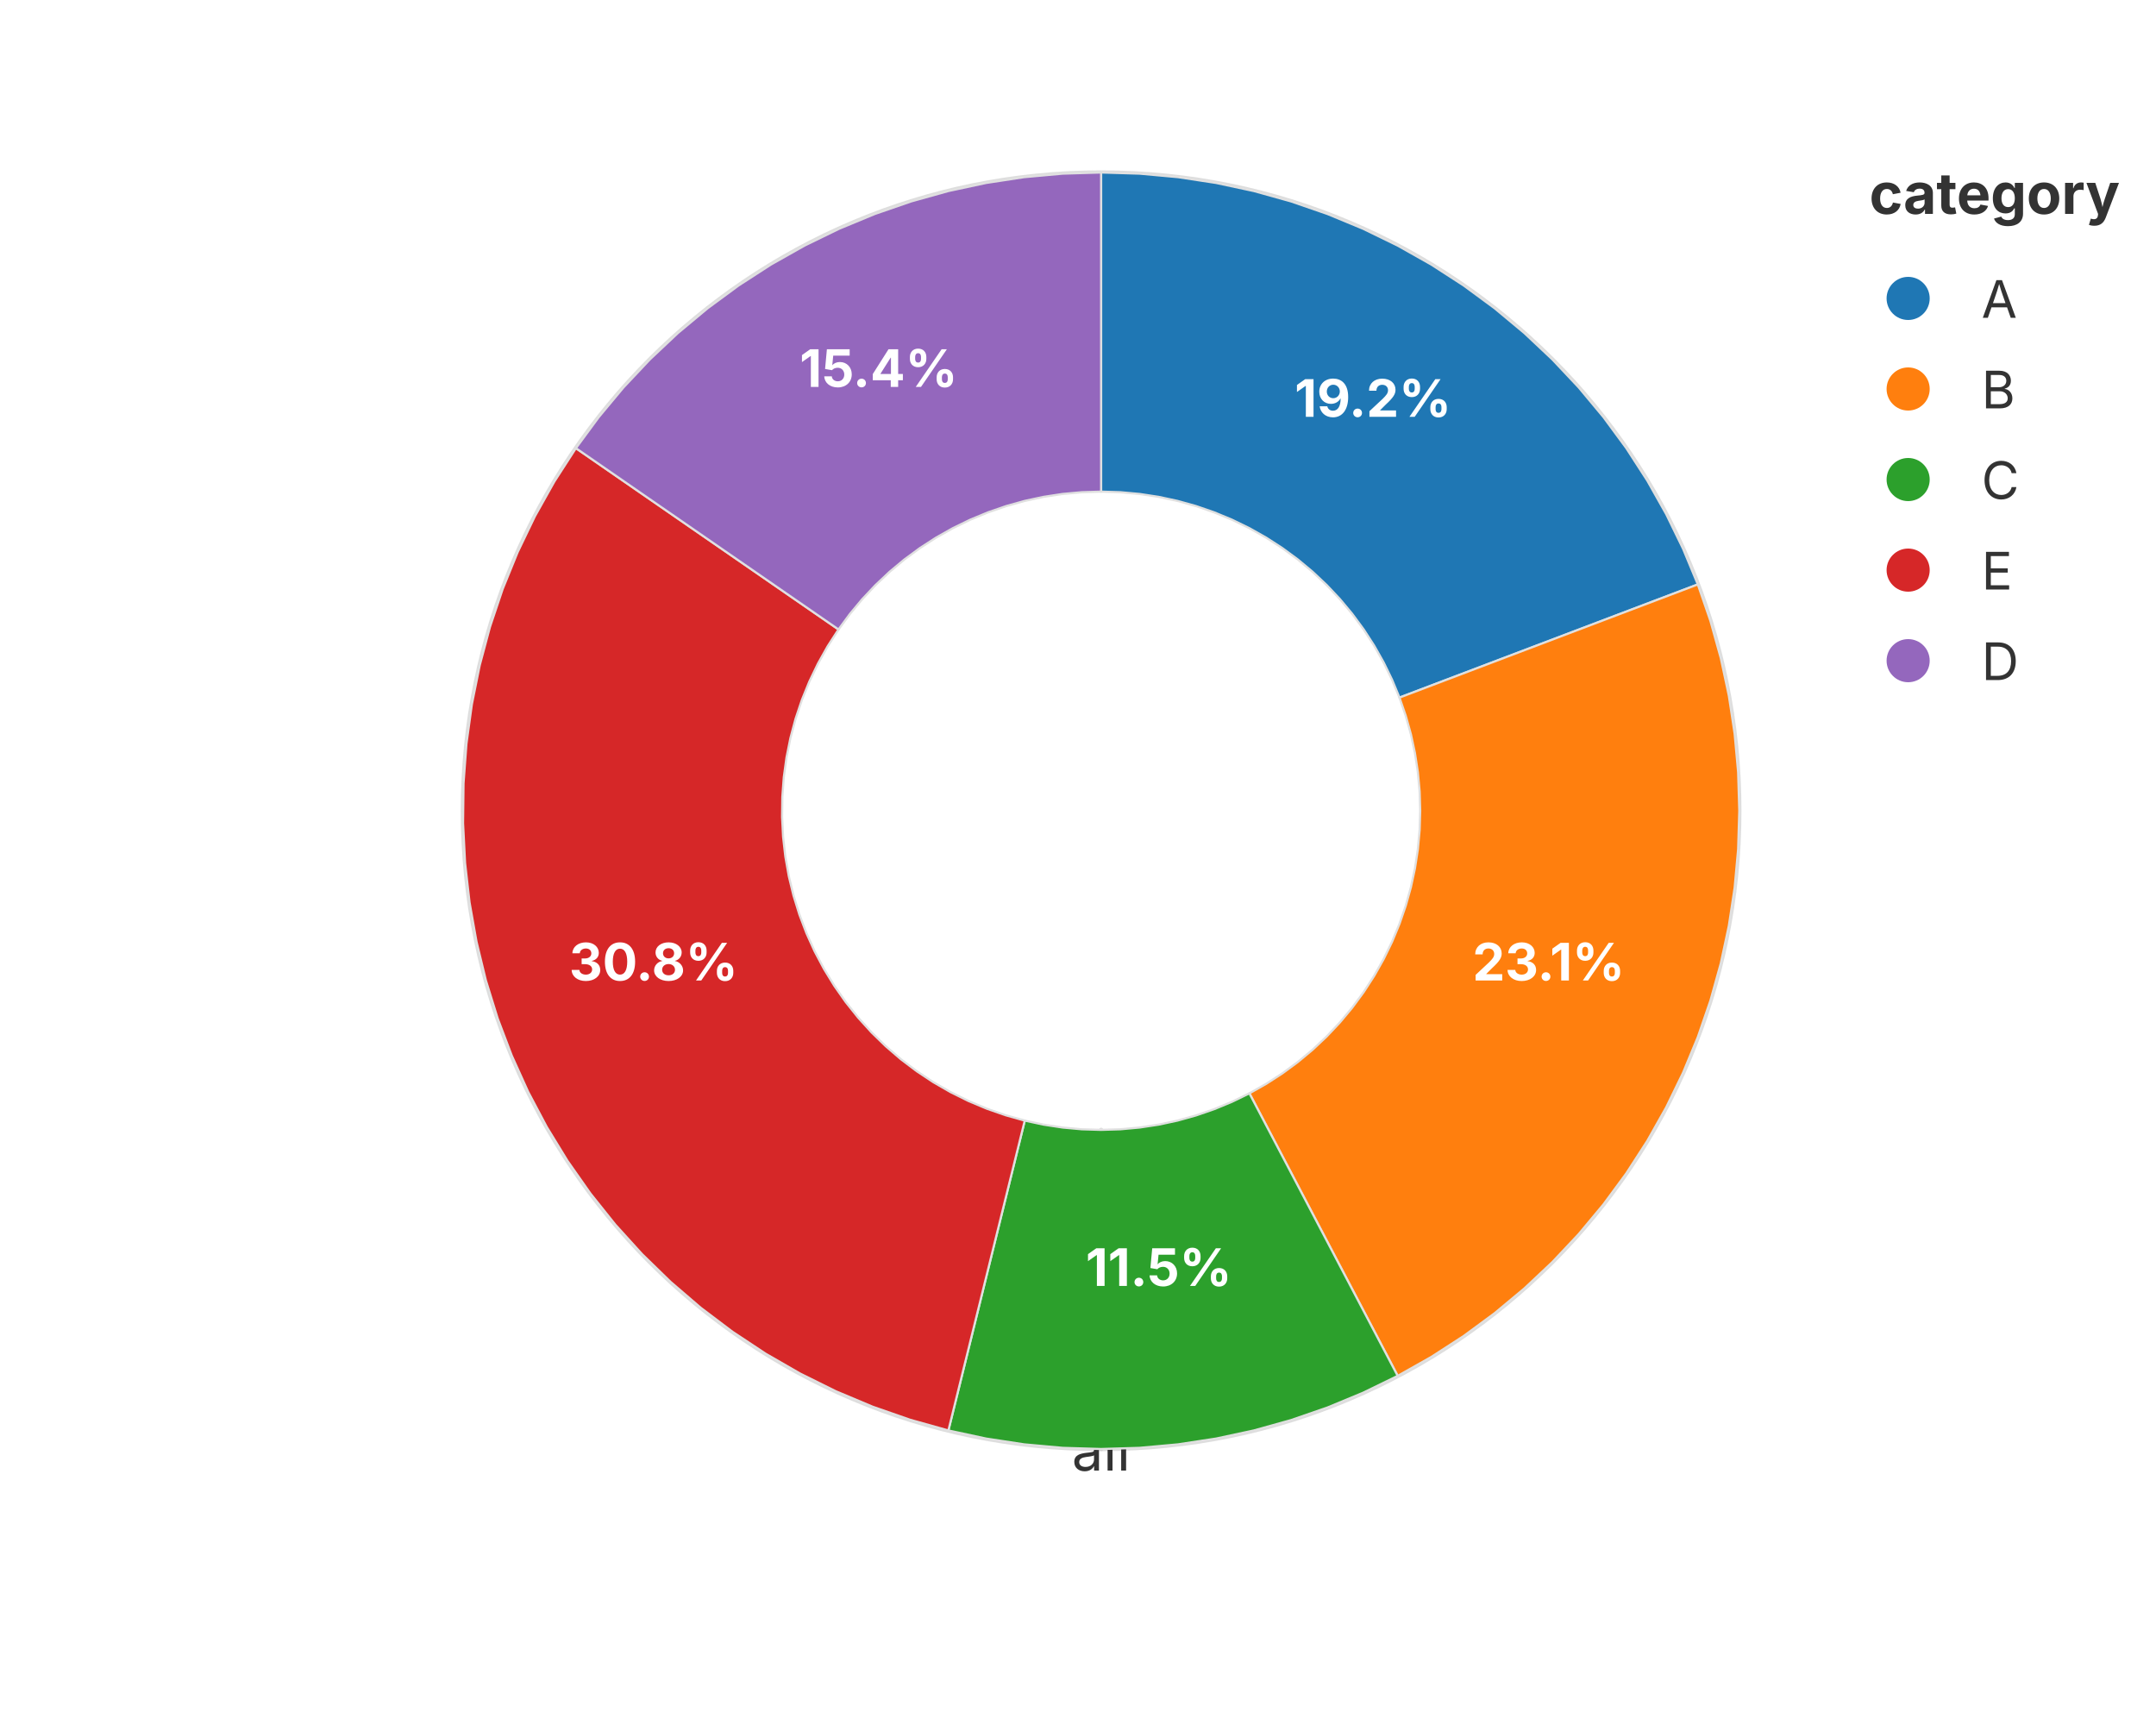
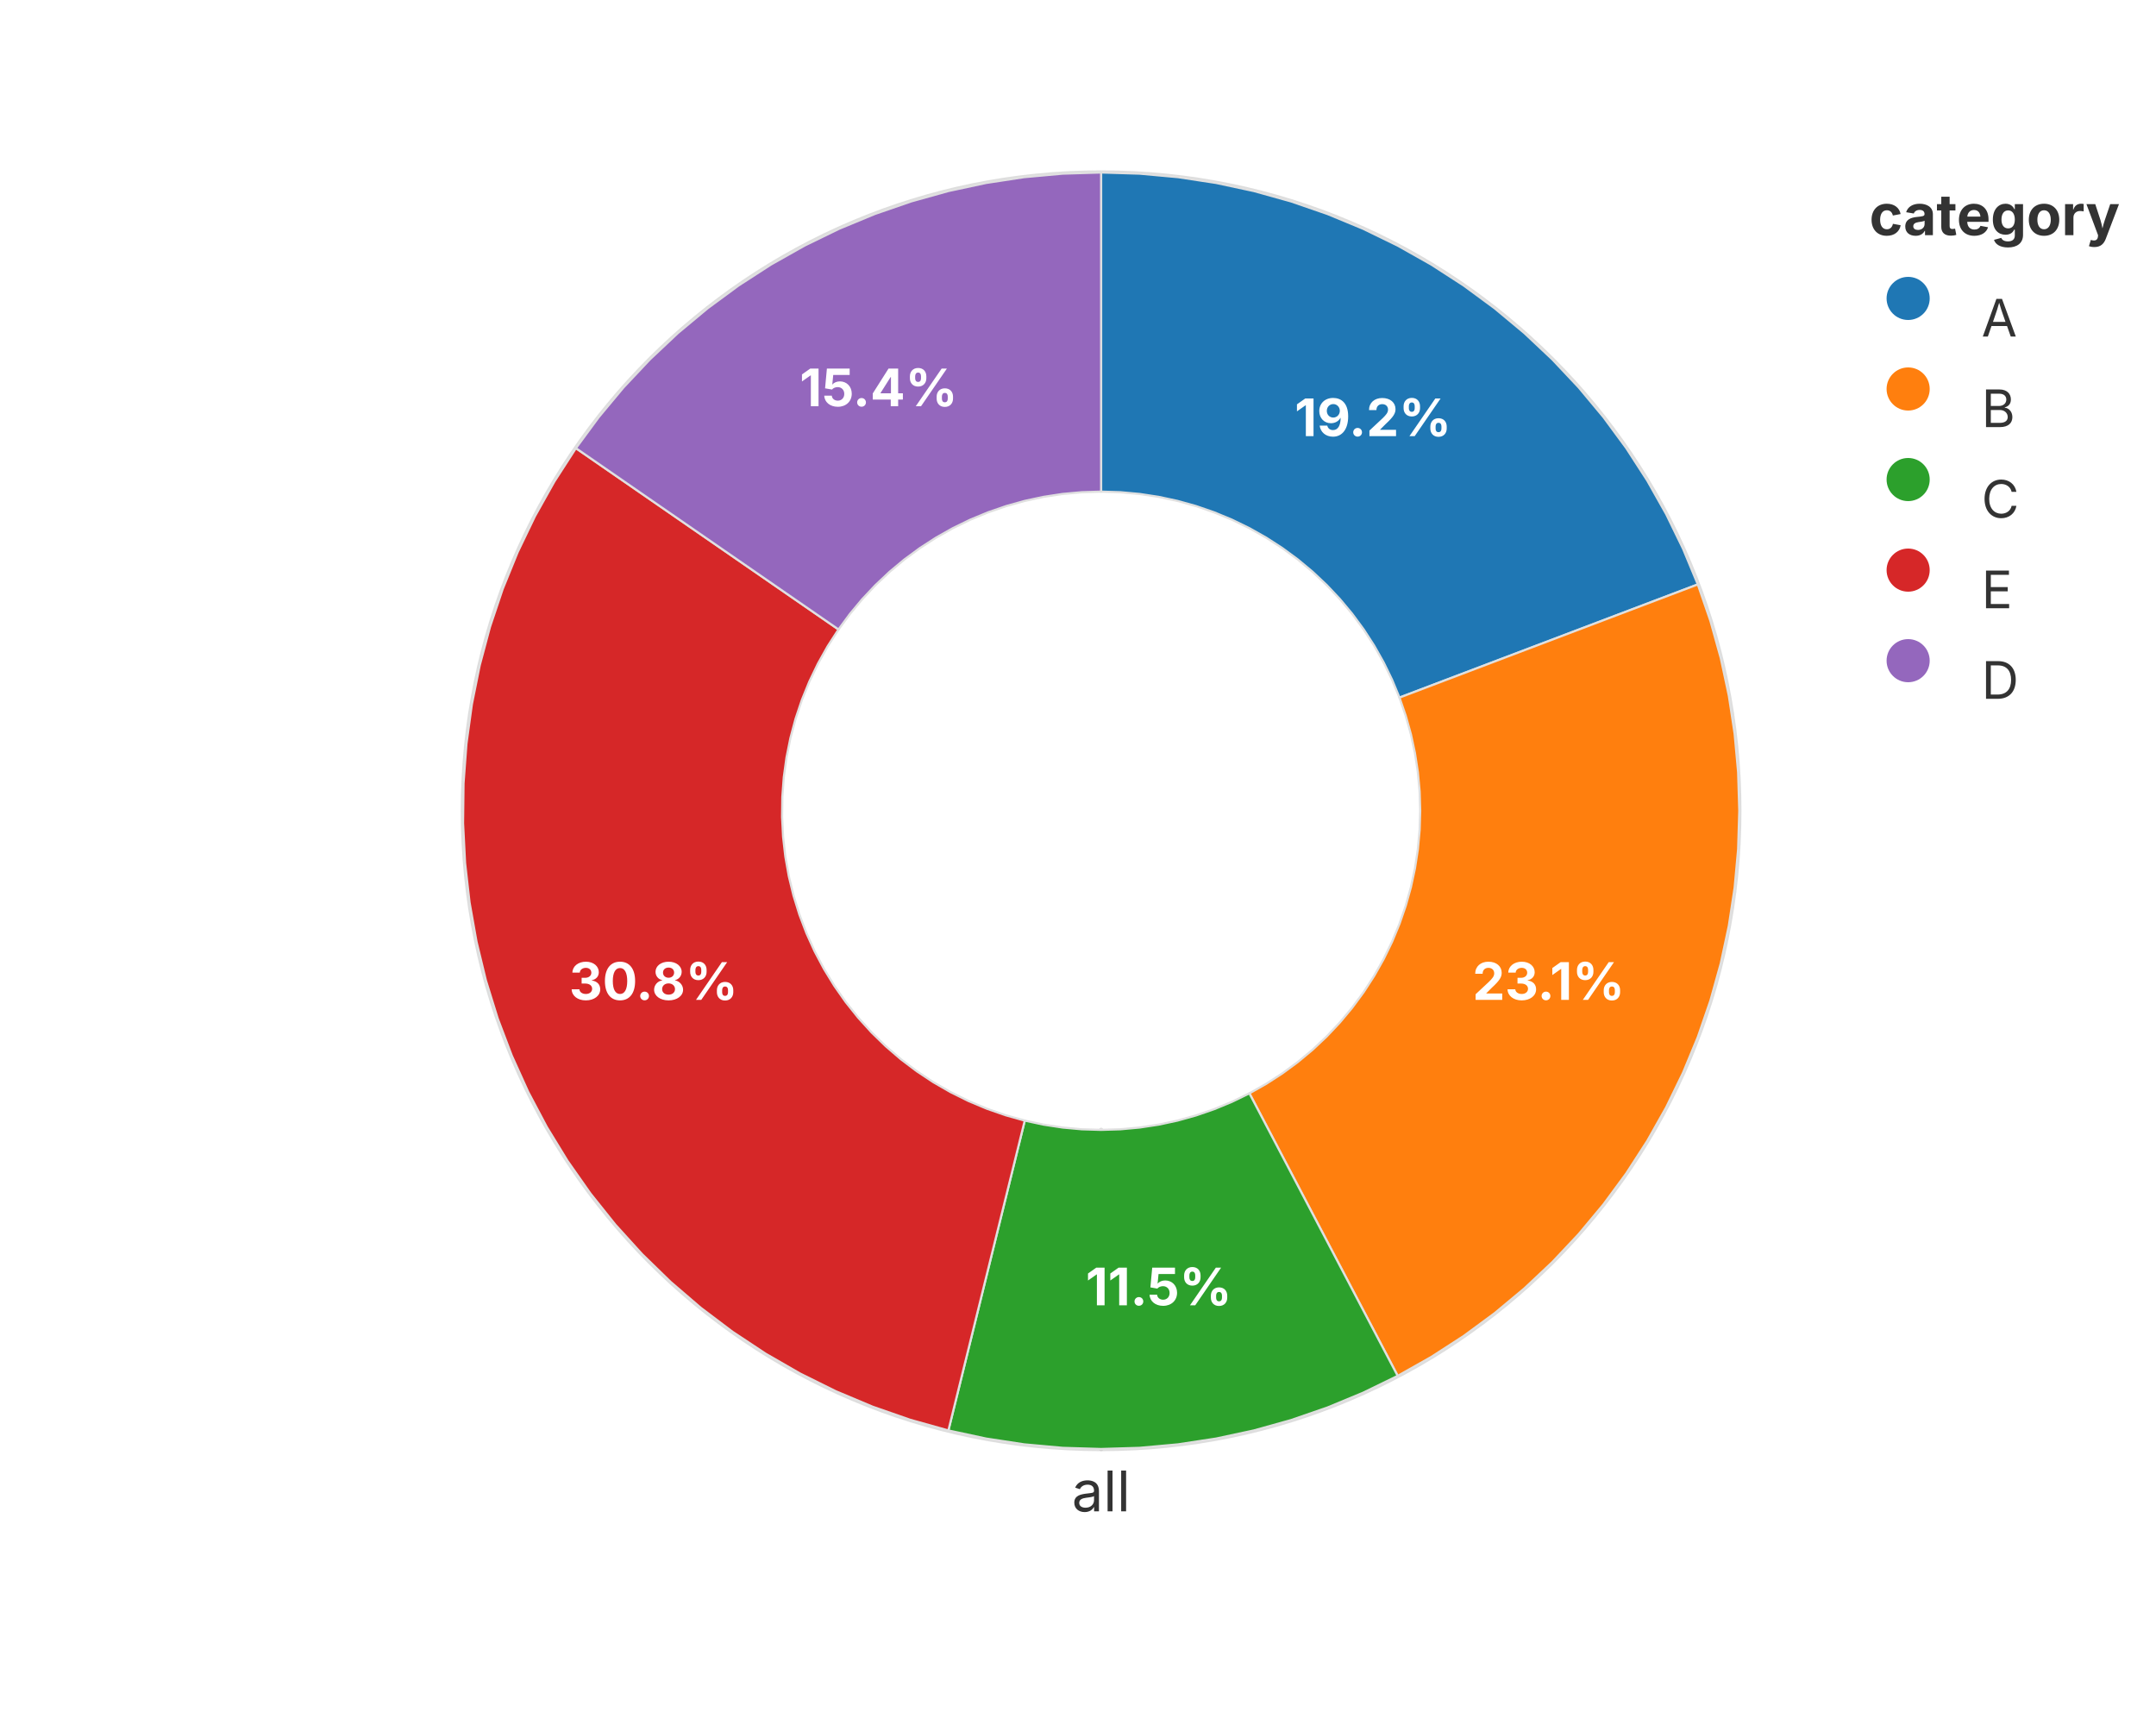
<svg xmlns="http://www.w3.org/2000/svg" width="500" height="400" viewBox="0 0 500 400">
  <rect x="0.000" y="0.000" width="500.000" height="400.000" fill="rgba(255,255,255,1.000)" stroke="none" stroke-width="0.000" fill-opacity="1.000" stroke-opacity="1.000" />
  <circle cx="255.360" cy="188.000" r="148.000" fill="none" stroke="rgba(189,189,189,1.000)" stroke-width="1.000" fill-opacity="0.500" stroke-opacity="0.500" />
  <path d="M 255.360 262.000 L 255.360 336.000" stroke="rgba(189,189,189,1.000)" stroke-width="1.000" stroke-opacity="0.500" fill="none" stroke-linejoin="round" stroke-linecap="round" />
-   <text x="255.360" y="341.000" font-size="13.0" font-family="Inter, -apple-system, BlinkMacSystemFont, 'Segoe UI', Roboto, Helvetica, Arial, 'PingFang SC', 'Microsoft YaHei', Ubuntu, Cantarell, 'Noto Sans', sans-serif" fill="rgba(51,51,51,1.000)" fill-opacity="1.000" text-anchor="middle" font-weight="normal" dominant_baseline="hanging" transform="rotate(0 255.360 341.000)">all</text>
+   <text x="255.360" y="341.000" font-size="13.0" font-family="Inter, -apple-system, BlinkMacSystemFont, 'Segoe UI', Roboto, Helvetica, Arial, 'PingFang SC', 'Microsoft YaHei', Ubuntu, Cantarell, 'Noto Sans', sans-serif" fill="rgba(51,51,51,1.000)" fill-opacity="1.000" text-anchor="middle" font-weight="normal" dominant-baseline="hanging" transform="rotate(0 255.360 341.000)">all</text>
  <polygon points="255.360,114.000 255.360,40.000 264.296,40.270 273.199,41.079 282.038,42.424 290.779,44.301 299.390,46.701 307.842,49.618 316.101,53.039 324.139,56.953 331.926,61.344 339.434,66.198 346.634,71.497 353.502,77.220 360.012,83.348 366.140,89.858 371.863,96.726 377.162,103.926 382.016,111.434 386.408,119.221 390.321,127.259 393.742,135.518 324.551,161.759 322.841,157.629 320.884,153.610 318.688,149.717 316.261,145.963 313.612,142.363 310.750,138.929 307.686,135.674 304.431,132.610 300.997,129.748 297.397,127.099 293.643,124.672 289.750,122.476 285.731,120.519 281.601,118.809 277.375,117.351 273.069,116.150 268.699,115.212 264.280,114.540 259.828,114.135" fill="rgba(31,119,180,1.000)" stroke="rgba(224,224,224,1.000)" stroke-width="0.500" fill-opacity="1.000" stroke-opacity="1.000" />
-   <text x="318.415" y="96.649" font-size="12.0" font-family="Inter, -apple-system, BlinkMacSystemFont, 'Segoe UI', Roboto, Helvetica, Arial, 'PingFang SC', 'Microsoft YaHei', Ubuntu, Cantarell, 'Noto Sans', sans-serif" fill="rgba(255,255,255,1.000)" fill-opacity="1.000" text-anchor="middle" font-weight="bold" dominant_baseline="middle" transform="rotate(0 318.415 96.649)">19.2%</text>
+   <text x="318.415" y="96.649" font-size="12.0" font-family="Inter, -apple-system, BlinkMacSystemFont, 'Segoe UI', Roboto, Helvetica, Arial, 'PingFang SC', 'Microsoft YaHei', Ubuntu, Cantarell, 'Noto Sans', sans-serif" fill="rgba(255,255,255,1.000)" fill-opacity="1.000" text-anchor="middle" font-weight="bold" dominant-baseline="middle" transform="rotate(0 318.415 96.649)">19.2%</text>
  <polygon points="324.551,161.759 393.742,135.518 396.659,143.970 399.059,152.581 400.936,161.322 402.281,170.161 403.090,179.064 403.360,188.000 403.090,196.936 402.281,205.839 400.936,214.678 399.059,223.419 396.659,232.030 393.742,240.482 390.321,248.741 386.408,256.779 382.016,264.566 377.162,272.074 371.863,279.274 366.140,286.142 360.012,292.652 353.502,298.780 346.634,304.503 339.434,309.802 331.926,314.656 324.139,319.047 289.750,253.524 293.643,251.328 297.397,248.901 300.997,246.252 304.431,243.390 307.686,240.326 310.750,237.071 313.612,233.637 316.261,230.037 318.688,226.283 320.884,222.390 322.841,218.371 324.551,214.241 326.009,210.015 327.210,205.709 328.148,201.339 328.820,196.920 329.225,192.468 329.360,188.000 329.225,183.532 328.820,179.080 328.148,174.661 327.210,170.291 326.009,165.985" fill="rgba(255,127,14,1.000)" stroke="rgba(224,224,224,1.000)" stroke-width="0.500" fill-opacity="1.000" stroke-opacity="1.000" />
-   <text x="359.147" y="227.361" font-size="12.0" font-family="Inter, -apple-system, BlinkMacSystemFont, 'Segoe UI', Roboto, Helvetica, Arial, 'PingFang SC', 'Microsoft YaHei', Ubuntu, Cantarell, 'Noto Sans', sans-serif" fill="rgba(255,255,255,1.000)" fill-opacity="1.000" text-anchor="middle" font-weight="bold" dominant_baseline="middle" transform="rotate(0 359.147 227.361)">23.1%</text>
+   <text x="359.147" y="227.361" font-size="12.0" font-family="Inter, -apple-system, BlinkMacSystemFont, 'Segoe UI', Roboto, Helvetica, Arial, 'PingFang SC', 'Microsoft YaHei', Ubuntu, Cantarell, 'Noto Sans', sans-serif" fill="rgba(255,255,255,1.000)" fill-opacity="1.000" text-anchor="middle" font-weight="bold" dominant-baseline="middle" transform="rotate(0 359.147 227.361)">23.1%</text>
  <polygon points="289.750,253.524 324.139,319.047 316.101,322.961 307.842,326.382 299.390,329.299 290.779,331.699 282.038,333.576 273.199,334.921 264.296,335.730 255.360,336.000 246.424,335.730 237.521,334.921 228.682,333.576 219.941,331.699 237.651,259.850 242.021,260.788 246.440,261.460 250.892,261.865 255.360,262.000 259.828,261.865 264.280,261.460 268.699,260.788 273.069,259.850 277.375,258.649 281.601,257.191 285.731,255.481" fill="rgba(44,160,44,1.000)" stroke="rgba(224,224,224,1.000)" stroke-width="0.500" fill-opacity="1.000" stroke-opacity="1.000" />
-   <text x="268.740" y="298.191" font-size="12.0" font-family="Inter, -apple-system, BlinkMacSystemFont, 'Segoe UI', Roboto, Helvetica, Arial, 'PingFang SC', 'Microsoft YaHei', Ubuntu, Cantarell, 'Noto Sans', sans-serif" fill="rgba(255,255,255,1.000)" fill-opacity="1.000" text-anchor="middle" font-weight="bold" dominant_baseline="middle" transform="rotate(0 268.740 298.191)">11.5%</text>
+   <text x="268.740" y="298.191" font-size="12.0" font-family="Inter, -apple-system, BlinkMacSystemFont, 'Segoe UI', Roboto, Helvetica, Arial, 'PingFang SC', 'Microsoft YaHei', Ubuntu, Cantarell, 'Noto Sans', sans-serif" fill="rgba(255,255,255,1.000)" fill-opacity="1.000" text-anchor="middle" font-weight="bold" dominant-baseline="middle" transform="rotate(0 268.740 298.191)">11.5%</text>
  <polygon points="237.651,259.850 219.941,331.699 211.054,329.213 202.339,326.177 193.831,322.604 185.561,318.507 177.563,313.904 169.868,308.810 162.505,303.247 155.503,297.236 148.889,290.800 142.689,283.965 136.927,276.756 131.626,269.202 126.805,261.333 122.485,253.178 118.681,244.770 115.409,236.142 112.680,227.326 110.507,218.357 108.896,209.270 107.856,200.101 107.388,190.884 107.496,181.656 108.179,172.453 109.434,163.311 111.256,154.264 113.639,145.348 116.573,136.599 120.046,128.049 124.045,119.732 128.555,111.681 133.558,103.926 194.459,145.963 191.958,149.840 189.703,153.866 187.703,158.025 185.966,162.299 184.499,166.674 183.308,171.132 182.397,175.655 181.769,180.227 181.428,184.828 181.374,189.442 181.608,194.050 182.128,198.635 182.933,203.179 184.020,207.663 185.384,212.071 187.021,216.385 188.922,220.589 191.083,224.666 193.493,228.601 196.144,232.378 199.024,235.982 202.124,239.400 205.431,242.618 208.932,245.624 212.614,248.405 216.462,250.952 220.461,253.254 224.595,255.302 228.850,257.088 233.207,258.606" fill="rgba(214,39,40,1.000)" stroke="rgba(224,224,224,1.000)" stroke-width="0.500" fill-opacity="1.000" stroke-opacity="1.000" />
-   <text x="151.573" y="227.361" font-size="12.0" font-family="Inter, -apple-system, BlinkMacSystemFont, 'Segoe UI', Roboto, Helvetica, Arial, 'PingFang SC', 'Microsoft YaHei', Ubuntu, Cantarell, 'Noto Sans', sans-serif" fill="rgba(255,255,255,1.000)" fill-opacity="1.000" text-anchor="middle" font-weight="bold" dominant_baseline="middle" transform="rotate(0 151.573 227.361)">30.8%</text>
+   <text x="151.573" y="227.361" font-size="12.0" font-family="Inter, -apple-system, BlinkMacSystemFont, 'Segoe UI', Roboto, Helvetica, Arial, 'PingFang SC', 'Microsoft YaHei', Ubuntu, Cantarell, 'Noto Sans', sans-serif" fill="rgba(255,255,255,1.000)" fill-opacity="1.000" text-anchor="middle" font-weight="bold" dominant-baseline="middle" transform="rotate(0 151.573 227.361)">30.8%</text>
  <polygon points="194.459,145.963 133.558,103.926 138.857,96.726 144.580,89.858 150.708,83.348 157.218,77.220 164.086,71.497 171.286,66.198 178.794,61.344 186.581,56.953 194.619,53.039 202.878,49.618 211.330,46.701 219.941,44.301 228.682,42.424 237.521,41.079 246.424,40.270 255.360,40.000 255.360,114.000 250.892,114.135 246.440,114.540 242.021,115.212 237.651,116.150 233.345,117.351 229.119,118.809 224.989,120.519 220.970,122.476 217.077,124.672 213.323,127.099 209.723,129.748 206.289,132.610 203.034,135.674 199.970,138.929 197.108,142.363" fill="rgba(148,103,189,1.000)" stroke="rgba(224,224,224,1.000)" stroke-width="0.500" fill-opacity="1.000" stroke-opacity="1.000" />
-   <text x="203.776" y="89.714" font-size="12.0" font-family="Inter, -apple-system, BlinkMacSystemFont, 'Segoe UI', Roboto, Helvetica, Arial, 'PingFang SC', 'Microsoft YaHei', Ubuntu, Cantarell, 'Noto Sans', sans-serif" fill="rgba(255,255,255,1.000)" fill-opacity="1.000" text-anchor="middle" font-weight="bold" dominant_baseline="middle" transform="rotate(0 203.776 89.714)">15.4%</text>
-   <text x="433.520" y="49.600" font-size="13.2" font-family="Inter, -apple-system, BlinkMacSystemFont, 'Segoe UI', Roboto, Helvetica, Arial, 'PingFang SC', 'Microsoft YaHei', Ubuntu, Cantarell, 'Noto Sans', sans-serif" fill="rgba(51,51,51,1.000)" fill-opacity="1.000" text-anchor="start" font-weight="bold" dominant_baseline="middle" transform="rotate(0 433.520 49.600)">category</text>
+   <text x="203.776" y="89.714" font-size="12.0" font-family="Inter, -apple-system, BlinkMacSystemFont, 'Segoe UI', Roboto, Helvetica, Arial, 'PingFang SC', 'Microsoft YaHei', Ubuntu, Cantarell, 'Noto Sans', sans-serif" fill="rgba(255,255,255,1.000)" fill-opacity="1.000" text-anchor="middle" font-weight="bold" dominant-baseline="middle" transform="rotate(0 203.776 89.714)">15.4%</text>
+   <text x="433.520" y="49.600" font-size="13.2" font-family="Inter, -apple-system, BlinkMacSystemFont, 'Segoe UI', Roboto, Helvetica, Arial, 'PingFang SC', 'Microsoft YaHei', Ubuntu, Cantarell, 'Noto Sans', sans-serif" fill="rgba(51,51,51,1.000)" fill-opacity="1.000" text-anchor="start" font-weight="bold" dominant-baseline="middle" transform="rotate(0 433.520 49.600)">category</text>
  <circle cx="442.520" cy="69.200" r="5.000" fill="rgba(31,119,180,1.000)" stroke="none" stroke-width="0.000" fill-opacity="1.000" stroke-opacity="1.000" />
-   <text x="459.520" y="73.700" font-size="12.0" font-family="Inter, -apple-system, BlinkMacSystemFont, 'Segoe UI', Roboto, Helvetica, Arial, 'PingFang SC', 'Microsoft YaHei', Ubuntu, Cantarell, 'Noto Sans', sans-serif" fill="rgba(51,51,51,1.000)" fill-opacity="1.000" text-anchor="start" font-weight="normal" dominant_baseline="middle" transform="rotate(0 459.520 73.700)">A</text>
+   <text x="459.520" y="73.700" font-size="12.0" font-family="Inter, -apple-system, BlinkMacSystemFont, 'Segoe UI', Roboto, Helvetica, Arial, 'PingFang SC', 'Microsoft YaHei', Ubuntu, Cantarell, 'Noto Sans', sans-serif" fill="rgba(51,51,51,1.000)" fill-opacity="1.000" text-anchor="start" font-weight="normal" dominant-baseline="middle" transform="rotate(0 459.520 73.700)">A</text>
  <circle cx="442.520" cy="90.200" r="5.000" fill="rgba(255,127,14,1.000)" stroke="none" stroke-width="0.000" fill-opacity="1.000" stroke-opacity="1.000" />
-   <text x="459.520" y="94.700" font-size="12.0" font-family="Inter, -apple-system, BlinkMacSystemFont, 'Segoe UI', Roboto, Helvetica, Arial, 'PingFang SC', 'Microsoft YaHei', Ubuntu, Cantarell, 'Noto Sans', sans-serif" fill="rgba(51,51,51,1.000)" fill-opacity="1.000" text-anchor="start" font-weight="normal" dominant_baseline="middle" transform="rotate(0 459.520 94.700)">B</text>
+   <text x="459.520" y="94.700" font-size="12.0" font-family="Inter, -apple-system, BlinkMacSystemFont, 'Segoe UI', Roboto, Helvetica, Arial, 'PingFang SC', 'Microsoft YaHei', Ubuntu, Cantarell, 'Noto Sans', sans-serif" fill="rgba(51,51,51,1.000)" fill-opacity="1.000" text-anchor="start" font-weight="normal" dominant-baseline="middle" transform="rotate(0 459.520 94.700)">B</text>
  <circle cx="442.520" cy="111.200" r="5.000" fill="rgba(44,160,44,1.000)" stroke="none" stroke-width="0.000" fill-opacity="1.000" stroke-opacity="1.000" />
-   <text x="459.520" y="115.700" font-size="12.0" font-family="Inter, -apple-system, BlinkMacSystemFont, 'Segoe UI', Roboto, Helvetica, Arial, 'PingFang SC', 'Microsoft YaHei', Ubuntu, Cantarell, 'Noto Sans', sans-serif" fill="rgba(51,51,51,1.000)" fill-opacity="1.000" text-anchor="start" font-weight="normal" dominant_baseline="middle" transform="rotate(0 459.520 115.700)">C</text>
+   <text x="459.520" y="115.700" font-size="12.0" font-family="Inter, -apple-system, BlinkMacSystemFont, 'Segoe UI', Roboto, Helvetica, Arial, 'PingFang SC', 'Microsoft YaHei', Ubuntu, Cantarell, 'Noto Sans', sans-serif" fill="rgba(51,51,51,1.000)" fill-opacity="1.000" text-anchor="start" font-weight="normal" dominant-baseline="middle" transform="rotate(0 459.520 115.700)">C</text>
  <circle cx="442.520" cy="132.200" r="5.000" fill="rgba(214,39,40,1.000)" stroke="none" stroke-width="0.000" fill-opacity="1.000" stroke-opacity="1.000" />
-   <text x="459.520" y="136.700" font-size="12.0" font-family="Inter, -apple-system, BlinkMacSystemFont, 'Segoe UI', Roboto, Helvetica, Arial, 'PingFang SC', 'Microsoft YaHei', Ubuntu, Cantarell, 'Noto Sans', sans-serif" fill="rgba(51,51,51,1.000)" fill-opacity="1.000" text-anchor="start" font-weight="normal" dominant_baseline="middle" transform="rotate(0 459.520 136.700)">E</text>
+   <text x="459.520" y="136.700" font-size="12.0" font-family="Inter, -apple-system, BlinkMacSystemFont, 'Segoe UI', Roboto, Helvetica, Arial, 'PingFang SC', 'Microsoft YaHei', Ubuntu, Cantarell, 'Noto Sans', sans-serif" fill="rgba(51,51,51,1.000)" fill-opacity="1.000" text-anchor="start" font-weight="normal" dominant-baseline="middle" transform="rotate(0 459.520 136.700)">E</text>
  <circle cx="442.520" cy="153.200" r="5.000" fill="rgba(148,103,189,1.000)" stroke="none" stroke-width="0.000" fill-opacity="1.000" stroke-opacity="1.000" />
-   <text x="459.520" y="157.700" font-size="12.0" font-family="Inter, -apple-system, BlinkMacSystemFont, 'Segoe UI', Roboto, Helvetica, Arial, 'PingFang SC', 'Microsoft YaHei', Ubuntu, Cantarell, 'Noto Sans', sans-serif" fill="rgba(51,51,51,1.000)" fill-opacity="1.000" text-anchor="start" font-weight="normal" dominant_baseline="middle" transform="rotate(0 459.520 157.700)">D</text>
+   <text x="459.520" y="157.700" font-size="12.0" font-family="Inter, -apple-system, BlinkMacSystemFont, 'Segoe UI', Roboto, Helvetica, Arial, 'PingFang SC', 'Microsoft YaHei', Ubuntu, Cantarell, 'Noto Sans', sans-serif" fill="rgba(51,51,51,1.000)" fill-opacity="1.000" text-anchor="start" font-weight="normal" dominant-baseline="middle" transform="rotate(0 459.520 157.700)">D</text>
</svg>
